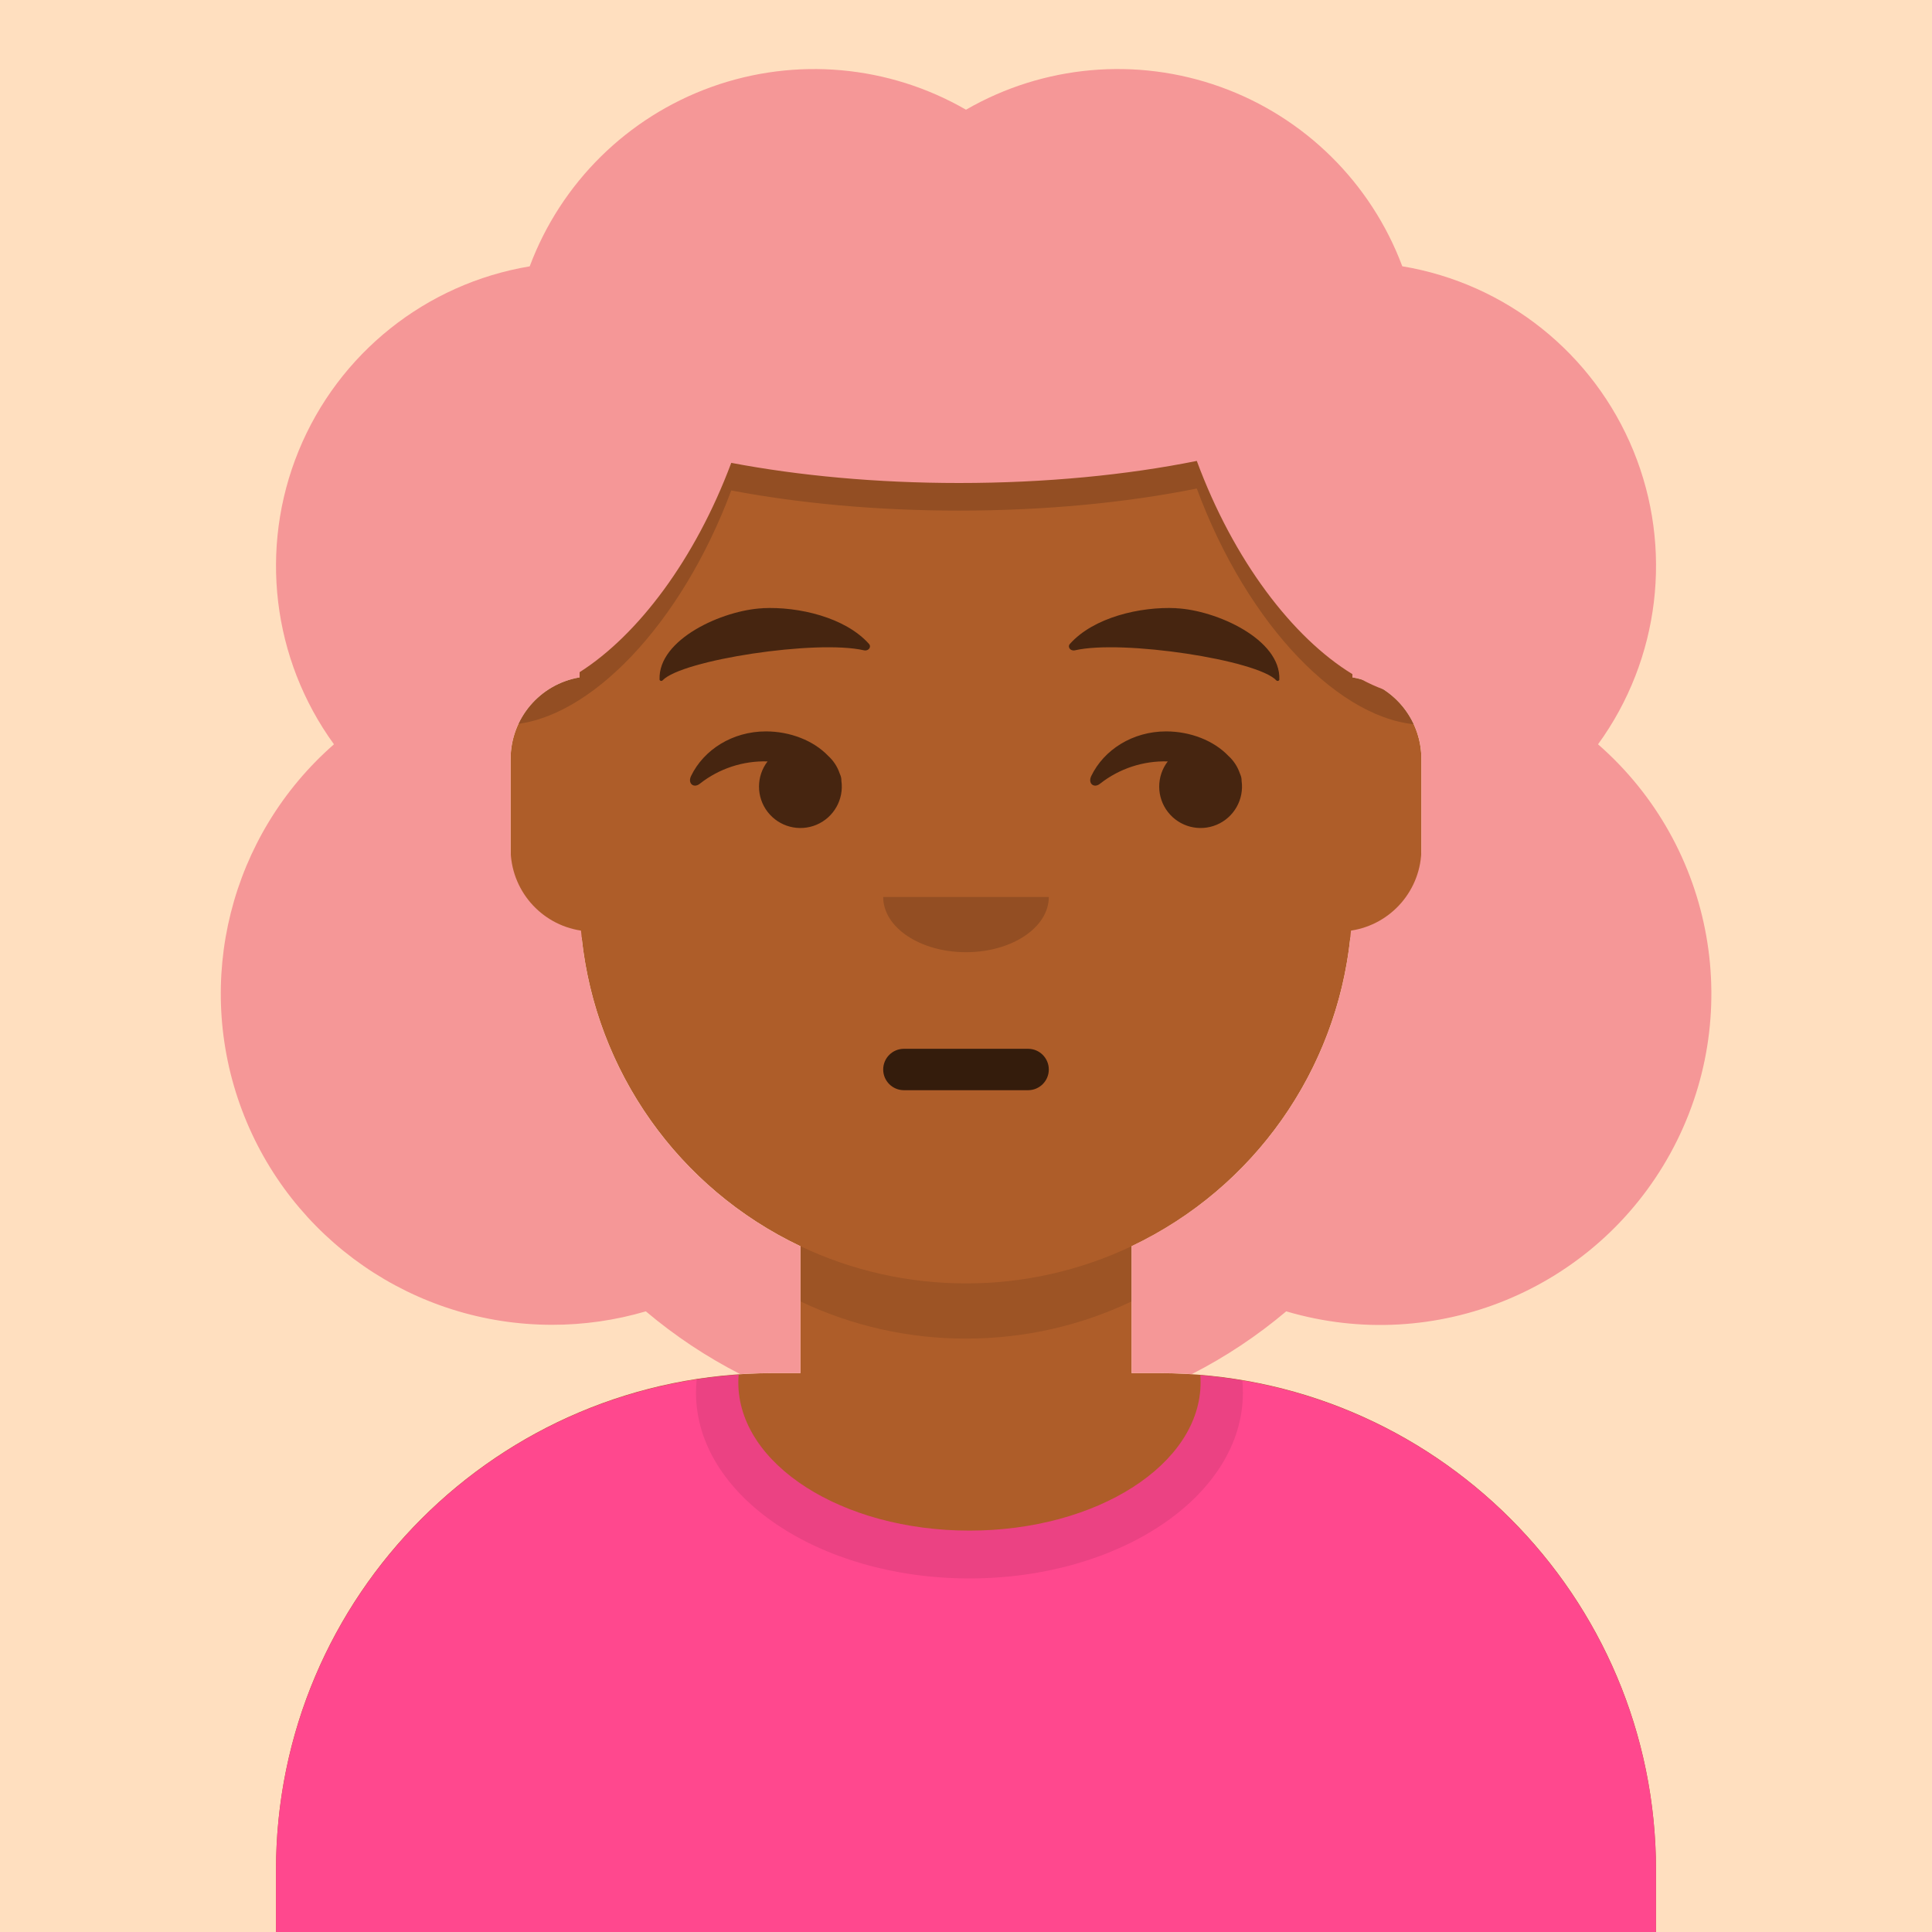
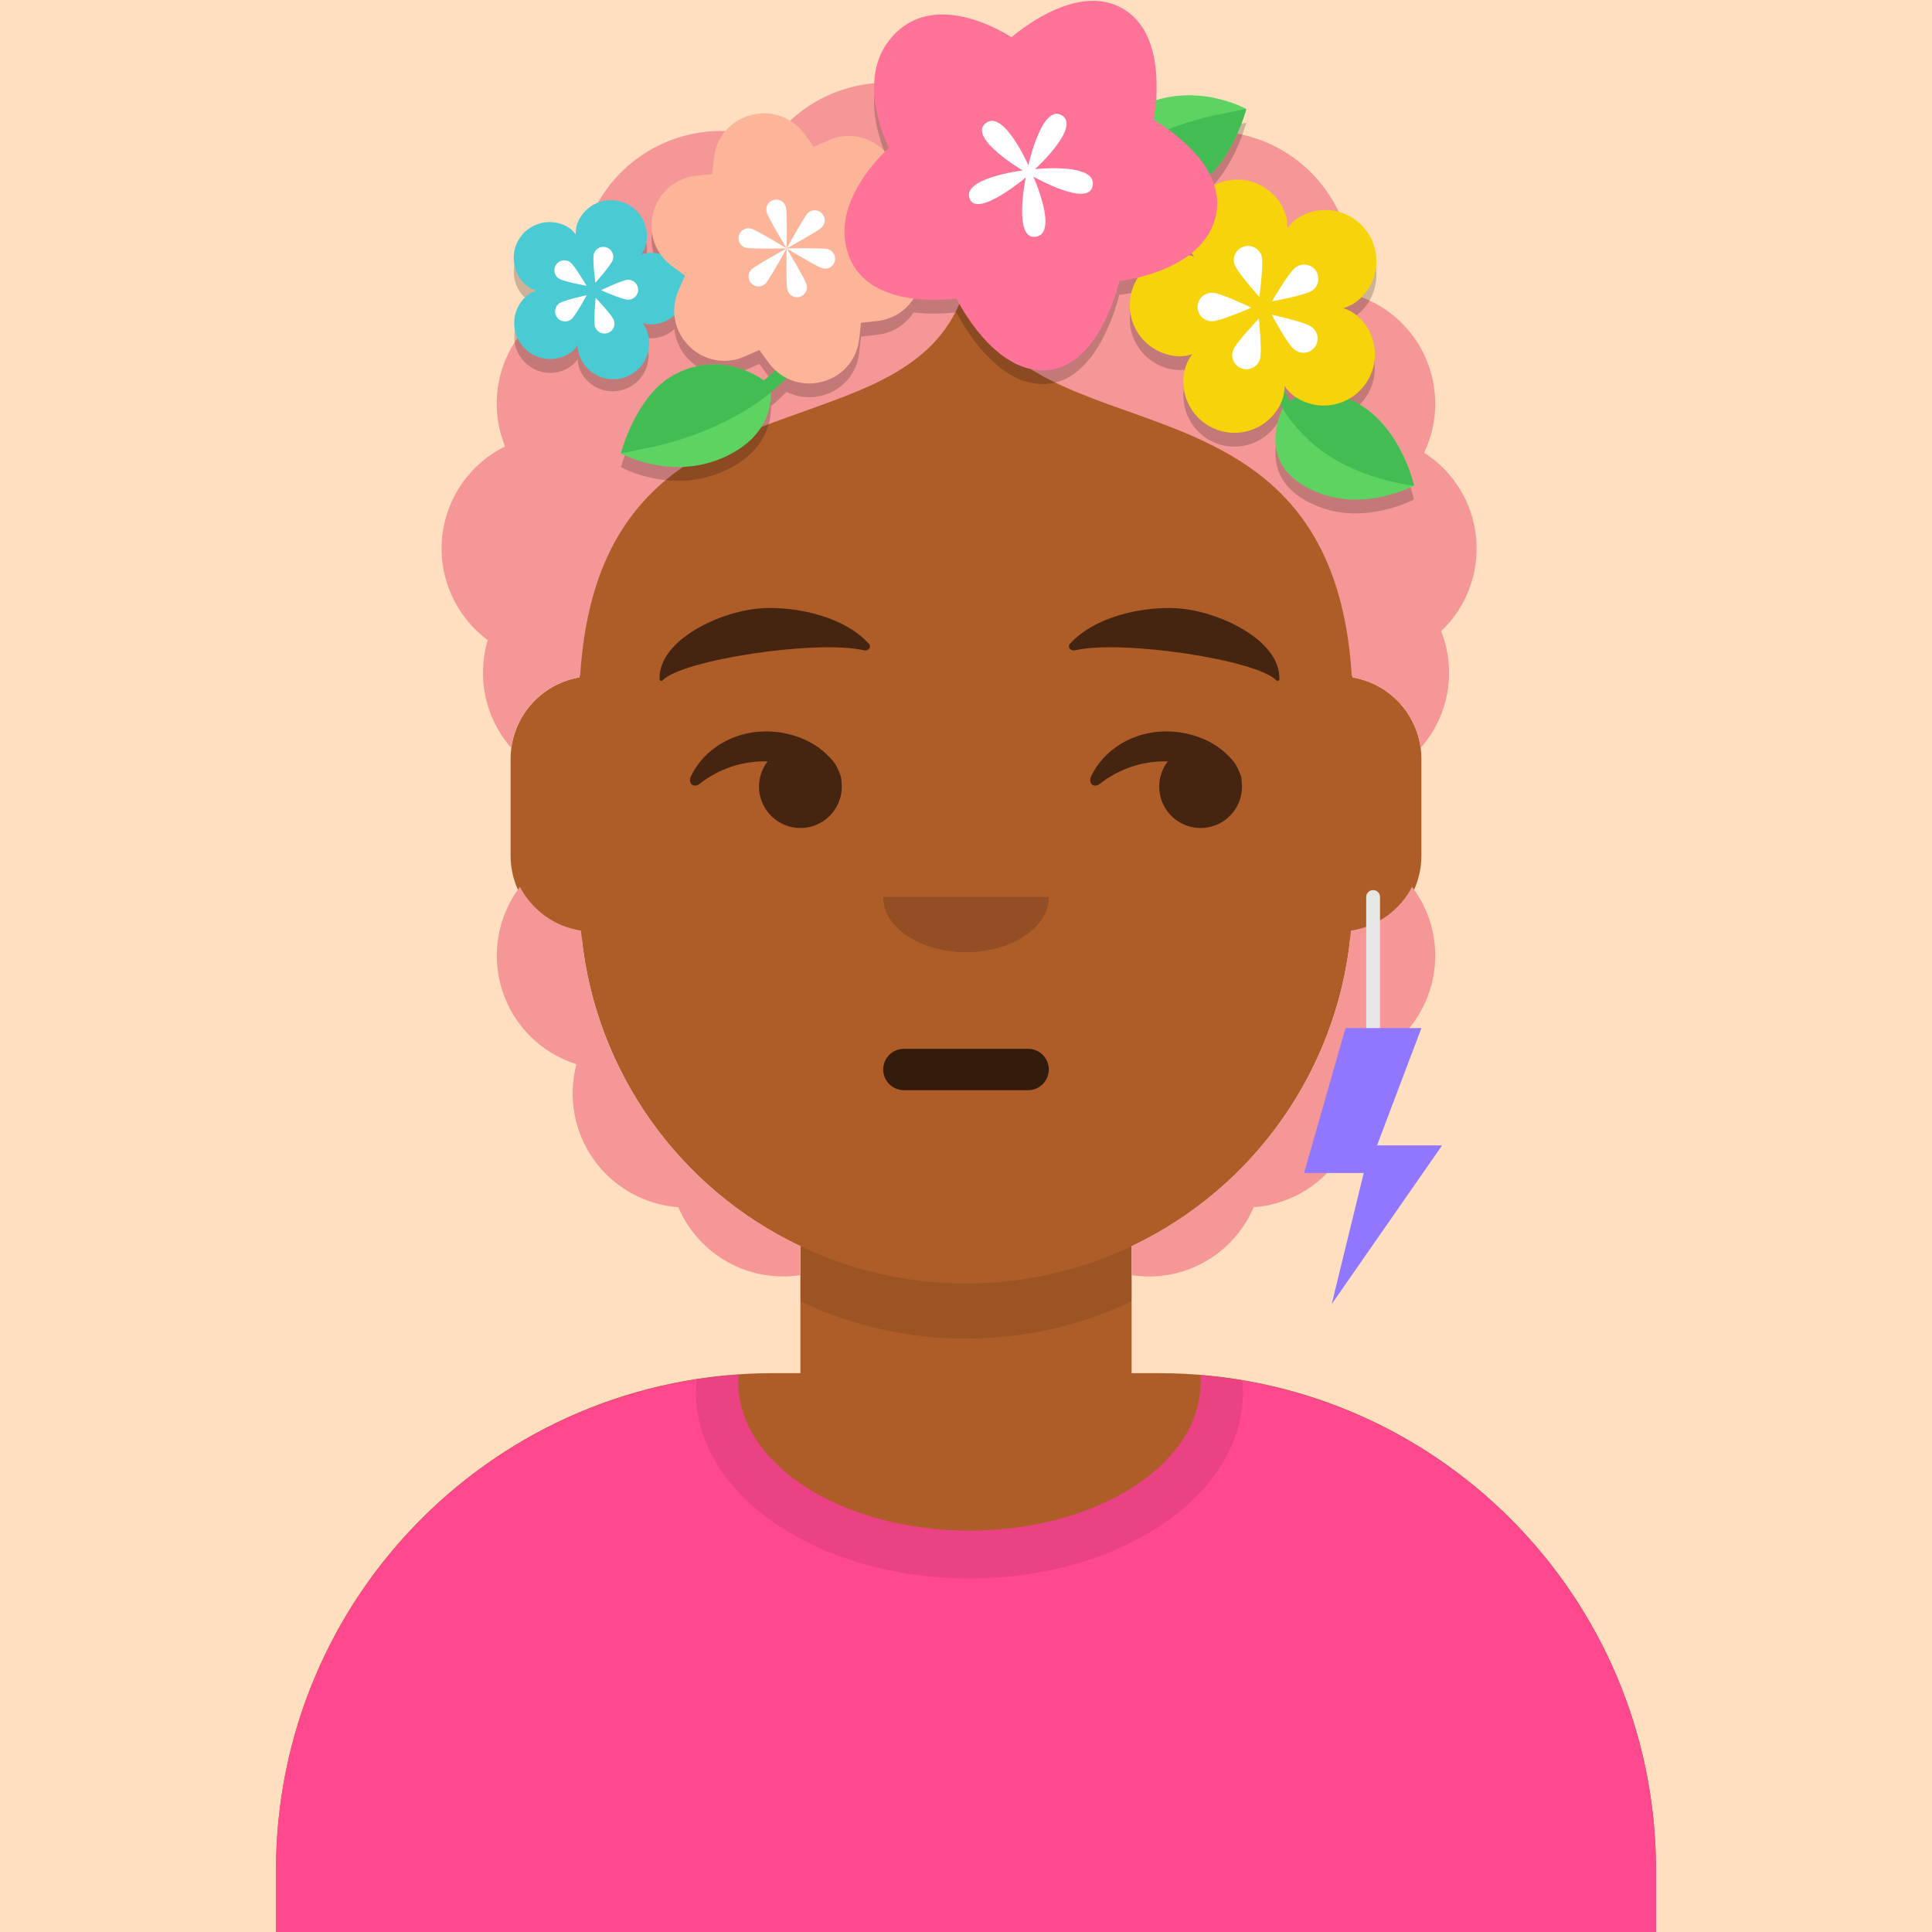
<svg xmlns="http://www.w3.org/2000/svg" viewBox="0 0 280 280" fill="none" shape-rendering="auto">
  <mask id="viewboxMask">
    <rect width="280" height="280" rx="0" ry="0" x="0" y="0" fill="#fff" />
  </mask>
  <g mask="url(#viewboxMask)">
    <rect fill="#ffdfbf" width="280" height="280" x="0" y="0" />
    <g transform="translate(8)">
      <path d="M132 36a56 56 0 0 0-56 56v6.17A12 12 0 0 0 66 110v14a12 12 0 0 0 10.3 11.88 56.04 56.04 0 0 0 31.7 44.73v18.4h-4a72 72 0 0 0-72 72v9h200v-9a72 72 0 0 0-72-72h-4v-18.39a56.04 56.04 0 0 0 31.7-44.73A12 12 0 0 0 198 124v-14a12 12 0 0 0-10-11.83V92a56 56 0 0 0-56-56Z" fill="#ae5d29" />
      <path d="M108 180.61v8a55.79 55.79 0 0 0 24 5.39c8.59 0 16.73-1.93 24-5.39v-8a55.79 55.79 0 0 1-24 5.39 55.79 55.79 0 0 1-24-5.39Z" fill="#000" fill-opacity=".1" />
      <g transform="translate(0 170)">
        <path d="M132.5 51.83c18.5 0 33.5-9.62 33.5-21.48 0-.36-.01-.7-.04-1.06A72 72 0 0 1 232 101.04V110H32v-8.95a72 72 0 0 1 67.05-71.83c-.03.37-.05.75-.05 1.13 0 11.86 15 21.48 33.5 21.48Z" fill="#ff488e" />
        <path d="M132.5 58.76c21.89 0 39.63-12.05 39.63-26.91 0-.6-.02-1.2-.08-1.8-2-.33-4.03-.59-6.1-.76.04.35.05.7.05 1.06 0 11.86-15 21.48-33.5 21.48S99 42.2 99 30.35c0-.38.02-.76.05-1.13-2.06.14-4.08.36-6.08.67-.07.65-.1 1.3-.1 1.96 0 14.86 17.74 26.91 39.63 26.91Z" fill="#000" fill-opacity=".08" />
      </g>
      <g transform="translate(78 134)">
        <rect x="42" y="18" width="24" height="6" rx="3" fill="#000" fill-opacity=".7" />
      </g>
      <g transform="translate(104 122)">
        <path fill-rule="evenodd" clip-rule="evenodd" d="M16 8c0 4.42 5.37 8 12 8s12-3.58 12-8" fill="#000" fill-opacity=".16" />
      </g>
      <g transform="translate(76 90)">
        <path d="M27 16c-4.84 0-9 2.65-10.84 6.45-.54 1.1.39 1.85 1.28 1.12a15.13 15.13 0 0 1 9.8-3.22 6 6 0 1 0 10.7 2.8 2 2 0 0 0-.12-.74l-.15-.38a6 6 0 0 0-1.64-2.48C33.9 17.32 30.5 16 27 16ZM85 16c-4.84 0-9 2.65-10.84 6.45-.54 1.1.39 1.85 1.28 1.12a15.13 15.13 0 0 1 9.8-3.22 6 6 0 1 0 10.7 2.8 2 2 0 0 0-.12-.74l-.15-.38a6 6 0 0 0-1.64-2.48C91.9 17.32 88.5 16 85 16Z" fill="#000" fill-opacity=".6" />
      </g>
      <g transform="translate(76 82)">
        <path d="M26.55 6.15c-5.8.27-15.2 4.49-14.96 10.34.01.18.3.27.43.12 2.76-2.96 22.32-5.95 29.2-4.36.64.14 1.12-.48.72-.93-3.43-3.85-10.2-5.43-15.4-5.18ZM86.45 6.15c5.8.27 15.2 4.49 14.96 10.34-.01.18-.3.27-.43.12-2.76-2.96-22.32-5.95-29.2-4.36-.64.14-1.12-.48-.72-.93 3.43-3.85 10.2-5.43 15.4-5.18Z" fill-rule="evenodd" clip-rule="evenodd" fill="#000" fill-opacity=".6" />
      </g>
      <g transform="translate(-1)">
-         <path d="M67 105.02c11.38-.72 24.68-14.4 31.98-33.94C108.78 72.94 120.04 74 132 74c12.55 0 24.31-1.16 34.45-3.2 7.38 19.96 21.01 33.87 32.55 34.24V88a66 66 0 0 0-38-59.78A183.64 183.64 0 0 0 132 26c-9.2 0-17.99.63-26.02 1.76A66.01 66.01 0 0 0 67 88v17.02Z" fill="#000" fill-opacity=".16" />
-         <path d="M73 192a48 48 0 0 0 13.6-1.95 72.08 72.08 0 0 0 13.68 9.1c1.56-.1 3.13-.15 4.72-.15h4v-18.39a56.03 56.03 0 0 1-31.8-45.74A12 12 0 0 1 67 123v-13a12 12 0 0 1 10-11.83v-.75c8.46-5.38 16.75-16.36 21.98-30.34C108.78 68.94 120.04 70 132 70c12.55 0 24.31-1.16 34.45-3.2C171.76 81.17 180.32 92.4 189 97.7v.46c.44.07.87.17 1.29.29a24.4 24.4 0 0 0 3.23 1.47A11.99 11.99 0 0 1 199 110v13a12 12 0 0 1-10.2 11.87A56.03 56.03 0 0 1 157 180.6V199h4c1.59 0 3.16.05 4.72.15a72.08 72.08 0 0 0 13.69-9.1 48 48 0 0 0 45.19-82.18 44.01 44.01 0 0 0-28.37-69.28A44.02 44.02 0 0 0 133 15.9a44.02 44.02 0 0 0-63.23 22.7 44.01 44.01 0 0 0-28.37 69.27A48 48 0 0 0 73 192Z" fill="#f59797" />
+         <path d="M77 98.17v-.23l.08.06c1.7-27.45 17.84-33.2 32.51-38.41 10.53-3.75 20.3-7.22 23.4-18.25 3.12 11.03 12.89 14.5 23.42 18.25 14.67 5.22 30.82 10.96 32.5 38.41l.1-.06v.23a12 12 0 0 1 9.88 10.22 16.43 16.43 0 0 0 2.97-16.92 16.49 16.49 0 0 0-2.46-25.86 16.5 16.5 0 0 0-10.62-23.04 20.5 20.5 0 0 0-27.73-22.16A20.47 20.47 0 0 0 133 15.52a20.47 20.47 0 0 0-28.05 4.87 20.5 20.5 0 0 0-27.73 22.16A16.5 16.5 0 0 0 66.2 64.7a16.5 16.5 0 0 0-2.51 28.07 16.5 16.5 0 0 0 3.4 15.62A12 12 0 0 1 77 98.17ZM77.2 134.87c-3.85-.58-7.11-3-8.85-6.34a16.5 16.5 0 0 0 8.2 25.71 16.52 16.52 0 0 0 14.76 20.72A16.5 16.5 0 0 0 109 184.8v-4.2a56.03 56.03 0 0 1-31.8-45.74ZM157 180.61v4.2a16.5 16.5 0 0 0 17.69-9.85 16.5 16.5 0 0 0 14.76-20.71 16.5 16.5 0 0 0 8.2-25.72c-1.74 3.34-5 5.76-8.86 6.34A56.03 56.03 0 0 1 157 180.6Z" fill="#f59797" />
+         <path fill-rule="evenodd" clip-rule="evenodd" d="M170.12 28.36c-.4.12-.77.27-1.13.45-.17-.5-.38-1-.62-1.48 3.72-3.63 5.25-9.54 5.25-9.54s-1.16.2-3.1.64c-.27.04-3.78.6-8.24 2.31-.8-.58-1.54-1.04-2.1-1.38.52-2.93 1.68-12.56-4.46-16.11-6.1-3.54-13.8 2.2-16.12 4.14l-.7-.42c-3.07-1.77-10.77-5.35-16.05-.23-5.64 5.46-2.31 14-1.04 16.7l-.55.53a7.14 7.14 0 0 0-8.17-1.63l-2.13.93-1.38-1.88a7.24 7.24 0 0 0-8.29-2.54c-2.69.94-4.49 3.2-4.8 6.05l-.26 2.32-2.32.25a7.12 7.12 0 0 0-6.05 4.81 7.22 7.22 0 0 0 .83 6.53 4.2 4.2 0 0 0-2.74.06c.27-.4.48-.77.59-1.13a5.2 5.2 0 0 0-9.95-3.04c-.1.36-.15.8-.14 1.27-.3-.38-.59-.7-.9-.91a5.2 5.2 0 0 0-5.96 8.52c.3.21.7.38 1.16.53-.45.15-.84.34-1.14.56a5.17 5.17 0 0 0-1.02 7.29 5.16 5.16 0 0 0 7.28 1.02c.3-.22.58-.55.86-.93 0 .47.07.9.19 1.25a5.2 5.2 0 0 0 9.83-3.39 4.23 4.23 0 0 0-.62-1.1c.45.15.88.22 1.25.22a5.18 5.18 0 0 0 3.36-1.32 7.2 7.2 0 0 0 2.13 4.44 7.15 7.15 0 0 0 8.06 1.52l2.13-.93 1.38 1.88c.29.38.6.74.94 1.05-.52.51-1.06 1-1.64 1.44-.47-.3-1.12-.7-1.92-1.06a11.98 11.98 0 0 0-13.25 1.82C84.62 61.46 83 67.7 83 67.7s7.37 4.17 15.26.42c5.9-2.8 6.53-7.22 6.48-9.26.78-.64 1.54-1.33 2.26-2.07a7.27 7.27 0 0 0 5.72.36 7.12 7.12 0 0 0 4.8-6.05l.26-2.32 2.32-.26a7.11 7.11 0 0 0 5.3-3.24c2.57.32 4.97.13 6.2-.01.99 1.88 3.82 6.71 7.88 9.06a9.1 9.1 0 0 0 5.07 1.33c6.9-.36 9.92-10 10.67-12.92.64-.09 1.6-.24 2.71-.51a7.36 7.36 0 0 0 .15 8.25 7.4 7.4 0 0 0 5.93 3.16c.53 0 1.14-.1 1.78-.3-.4.55-.7 1.07-.88 1.58a7.4 7.4 0 0 0 13.65 5.65l.34.62c-.71 1.48-3.8 8.96 5.53 12.36 6.77 2.46 13.45-1.15 13.5-1.17 0 0-2.07-9.48-9.46-12.55a7.38 7.38 0 0 0 3.7-7.5 7.35 7.35 0 0 0-2.87-4.87 6.05 6.05 0 0 0-1.62-.8c.64-.21 1.21-.45 1.65-.76a7.4 7.4 0 0 0-8.5-12.12c-.43.3-.85.76-1.26 1.3 0-.68-.05-1.3-.2-1.81a7.35 7.35 0 0 0-3.6-4.37 7.36 7.36 0 0 0-5.65-.54Zm-4.08 10.84a8.2 8.2 0 0 0-.73-.22l.4-.3c.1.17.2.34.33.52Zm14.35 20.08.48.33c-.36.17-.67.35-.93.52-.33-.6-.6-1.15-.8-1.65.02-.17.03-.35.03-.53a6 6 0 0 0 1.22 1.33ZM92.2 42.12l-.12-.32.2.15-.08.17Z" fill="#000" fill-opacity=".2" />
+         <path d="M179.03 58.94s-4.98 8.83 5.4 12.6c6.8 2.48 13.5-1.16 13.5-1.16s-2.16-9.9-9.97-12.75c-6.1-2.22-8.93 1.3-8.93 1.3Z" fill="#5DD362" />
+         <path d="M197.93 70.38s-2.16-9.9-9.97-12.75c-4.07-1.48-6.7-.39-8.02.5-1.36-2.4-1.47-4.18-1.45-4.25.03-.3-.2-.53-.46-.63-.07-.02-.2-.07-.3-.03-.39.01-.67.37-.66.75 0 .23.35 4.54 4.63 8.83 6.05 6.6 16.23 7.58 16.23 7.58Z" fill="#42BC53" />
+         <path fill-rule="evenodd" clip-rule="evenodd" d="M166.22 27c5.28-3.06 7.4-11.2 7.4-11.2s-7.38-4.18-15.26-.43c-7.89 3.74-6.37 10.37-6.37 10.37s6.61 5.65 14.23 1.25Z" fill="#5DD362" />
+         <path fill-rule="evenodd" clip-rule="evenodd" d="M148 29.43c.05.08.1.17.24.2.42.34 1.09.3 1.42-.12a23.68 23.68 0 0 1 3.26-3.15c1.97 1.41 7.33 4.1 13.3.64 5.28-3.06 7.4-11.2 7.4-11.2s-1.16.2-3.1.63c-.54.07-14.38 2.3-22.36 11.87a.96.96 0 0 0-.16 1.13Z" fill="#42BC53" />
+         <path fill-rule="evenodd" clip-rule="evenodd" d="M90.4 54.5C85.1 57.55 83 65.7 83 65.7s7.37 4.17 15.26.42c7.88-3.74 6.36-10.37 6.36-10.37s-6.6-5.65-14.23-1.25Z" fill="#5DD362" />
+         <path fill-rule="evenodd" clip-rule="evenodd" d="M108.61 52.06c-.05-.08-.1-.17-.23-.2-.42-.34-1.1-.3-1.43.12a23.6 23.6 0 0 1-3.26 3.16c-1.97-1.41-7.32-4.1-13.3-.64-5.28 3.05-7.4 11.2-7.4 11.2s1.16-.2 3.1-.64c.54-.07 14.39-2.3 22.37-11.87.3-.3.35-.8.15-1.14Z" fill="#42BC53" />
+         <path d="M68.58 49.96a5.17 5.17 0 0 1 1.02-7.29c.3-.22.7-.4 1.14-.56a4.26 4.26 0 0 1-1.16-.53 5.2 5.2 0 0 1 5.96-8.52c.31.21.6.53.9.91 0-.47.03-.9.14-1.27a5.16 5.16 0 0 1 6.5-3.45 5.2 5.2 0 0 1 3.45 6.5c-.11.35-.32.73-.59 1.12.45-.15.87-.24 1.25-.25a5.2 5.2 0 0 1 .18 10.4c-.37 0-.8-.07-1.25-.2.28.37.5.74.62 1.1a5.2 5.2 0 1 1-9.83 3.38 4.23 4.23 0 0 1-.2-1.25c-.27.38-.55.7-.85.93a5.17 5.17 0 0 1-7.28-1.02Z" fill="#4ACAD3" />
+         <path fill-rule="evenodd" clip-rule="evenodd" d="M81.82 37.64a1.44 1.44 0 1 0-2.76-.84c-.23.76.23 4.18.23 4.18s2.3-2.58 2.53-3.34Zm2.24 5.8a1.44 1.44 0 1 0-.05-2.9c-.8.02-3.9 1.52-3.9 1.52s3.16 1.4 3.95 1.38Zm-6.05-2.02s-1.74-2.98-2.4-3.44a1.44 1.44 0 1 0-1.65 2.37c.65.45 4.05 1.07 4.05 1.07Zm3.07 6.84a1.44 1.44 0 0 0 .9-1.84c-.26-.75-2.65-3.25-2.65-3.25s-.35 3.44-.09 4.2a1.44 1.44 0 0 0 1.84.89Zm-5.32-1.96c.64-.48 2.27-3.52 2.27-3.52s-3.37.73-4 1.2a1.44 1.44 0 1 0 1.73 2.32Z" fill="#fff" />
+         <path d="m117.53 49.1.25-2.32 2.32-.26a7.12 7.12 0 0 0 6.05-4.8 7.23 7.23 0 0 0-2.55-8.29l-1.87-1.38.93-2.13c1.23-2.8.65-5.9-1.52-8.06a7.14 7.14 0 0 0-8.06-1.52l-2.13.93-1.38-1.88a7.24 7.24 0 0 0-8.29-2.54c-2.69.94-4.49 3.2-4.8 6.05l-.26 2.32-2.32.25a7.12 7.12 0 0 0-6.05 4.81 7.2 7.2 0 0 0 1.67 7.53c.27.27.56.52.87.76l1.88 1.38-.93 2.13a7.15 7.15 0 0 0 1.52 8.06 7.15 7.15 0 0 0 8.06 1.52l2.13-.93 1.38 1.88a7.23 7.23 0 0 0 8.29 2.54 7.12 7.12 0 0 0 4.8-6.05Z" fill="#FDB599" />
+         <path fill-rule="evenodd" clip-rule="evenodd" d="M109.88 41.2a1.44 1.44 0 1 1-2.78.74c-.2-.77-.1-5.94-.1-5.94s-2.5 4.53-3.06 5.1a1.44 1.44 0 0 1-2.03-2.05c.56-.56 5.1-3.05 5.1-3.05s-5.17.1-5.94-.1a1.44 1.44 0 0 1 .75-2.78c.77.2 5.19 2.88 5.19 2.88s-2.68-4.42-2.88-5.2a1.44 1.44 0 1 1 2.78-.74c.2.77.1 5.94.1 5.94s2.5-4.53 3.05-5.1a1.44 1.44 0 0 1 2.04 2.05c-.56.56-5.1 3.05-5.1 3.05s5.17-.1 5.94.1a1.44 1.44 0 1 1-.75 2.78C111.42 38.68 107 36 107 36s2.67 4.42 2.88 5.2Z" fill="#fff" />
+         <path d="M190.76 55.82a7.36 7.36 0 0 0-1.46-10.36 6.06 6.06 0 0 0-1.62-.8c.64-.21 1.21-.45 1.65-.76a7.4 7.4 0 0 0-8.5-12.12c-.43.3-.85.75-1.26 1.3 0-.68-.05-1.3-.2-1.81a7.35 7.35 0 0 0-3.6-4.37 7.4 7.4 0 0 0-10.55 8.7c.15.5.44 1.04.82 1.6a6 6 0 0 0-1.77-.36 7.4 7.4 0 0 0-.26 14.8c.53 0 1.14-.1 1.78-.3-.4.55-.7 1.07-.88 1.58a7.4 7.4 0 0 0 14 4.81 6 6 0 0 0 .26-1.78c.4.55.8 1 1.22 1.33a7.35 7.35 0 0 0 5.49 1.42 7.35 7.35 0 0 0 4.88-2.88Z" fill="#F7D30C" />
+         <path fill-rule="evenodd" clip-rule="evenodd" d="M171.9 38.3a2.05 2.05 0 1 1 3.94-1.2c.33 1.08-.33 5.94-.33 5.94s-3.27-3.66-3.6-4.74Zm-3.18 8.25a2.06 2.06 0 1 1 .07-4.11c1.13.02 5.56 2.15 5.56 2.15s-4.5 1.97-5.63 1.96Zm8.62-2.88s2.47-4.24 3.4-4.89a2.06 2.06 0 1 1 2.36 3.37c-.93.65-5.76 1.52-5.76 1.52Zm-4.38 9.73a2.06 2.06 0 0 1-1.27-2.6c.37-1.08 3.76-4.63 3.76-4.63s.5 4.89.13 5.96a2.06 2.06 0 0 1-2.62 1.27Zm7.57-2.79c-.9-.68-3.23-5-3.23-5s4.8 1.04 5.7 1.72a2.06 2.06 0 1 1-2.47 3.28Z" fill="#fff" />
+         <path d="M169.14 31.55c1.82-6.99-6-12.42-8.95-14.19.5-2.93 1.67-12.56-4.47-16.11-6.1-3.54-13.8 2.2-16.12 4.14l-.7-.42c-3.07-1.77-10.77-5.35-16.05-.23-5.64 5.46-2.31 14-1.04 16.7-2.15 2-8.38 8.59-5.81 15.58a8.55 8.55 0 0 0 3.88 4.54c4.03 2.34 9.6 1.96 11.72 1.7 1 1.89 3.83 6.72 7.89 9.07a9.1 9.1 0 0 0 5.07 1.33c6.9-.36 9.92-10 10.67-12.92 2.86-.4 12.09-2.2 13.92-9.2Z" fill="#FF7398" />
+         <path fill-rule="evenodd" clip-rule="evenodd" d="M142.76 25.6s3.69 8.2.36 8.71c-3.34.52-1.46-8.59-1.46-8.59s-7.11 6-8.15 3.03c-1.04-2.98 7.7-4.05 7.7-4.05s-7.98-4.7-5.38-6.83c2.59-2.15 6.21 6.09 6.21 6.09s1.94-8.92 4.82-7.26c2.88 1.67-3.86 7.82-3.86 7.82s8.88-1 8.37 2.35c-.5 3.34-8.6-1.27-8.6-1.27Z" fill="#fff" />
+         <rect x="191" y="129" width="2" height="39" rx="1" fill="#E6E6E6" />
+         <path d="M202 166h-9.43l6.43-17h-11l-6 21h8.64L186 189l16-23Z" fill="#9177FF" />
      </g>
      <g transform="translate(49 72)" />
      <g transform="translate(62 42)" />
    </g>
  </g>
</svg>
